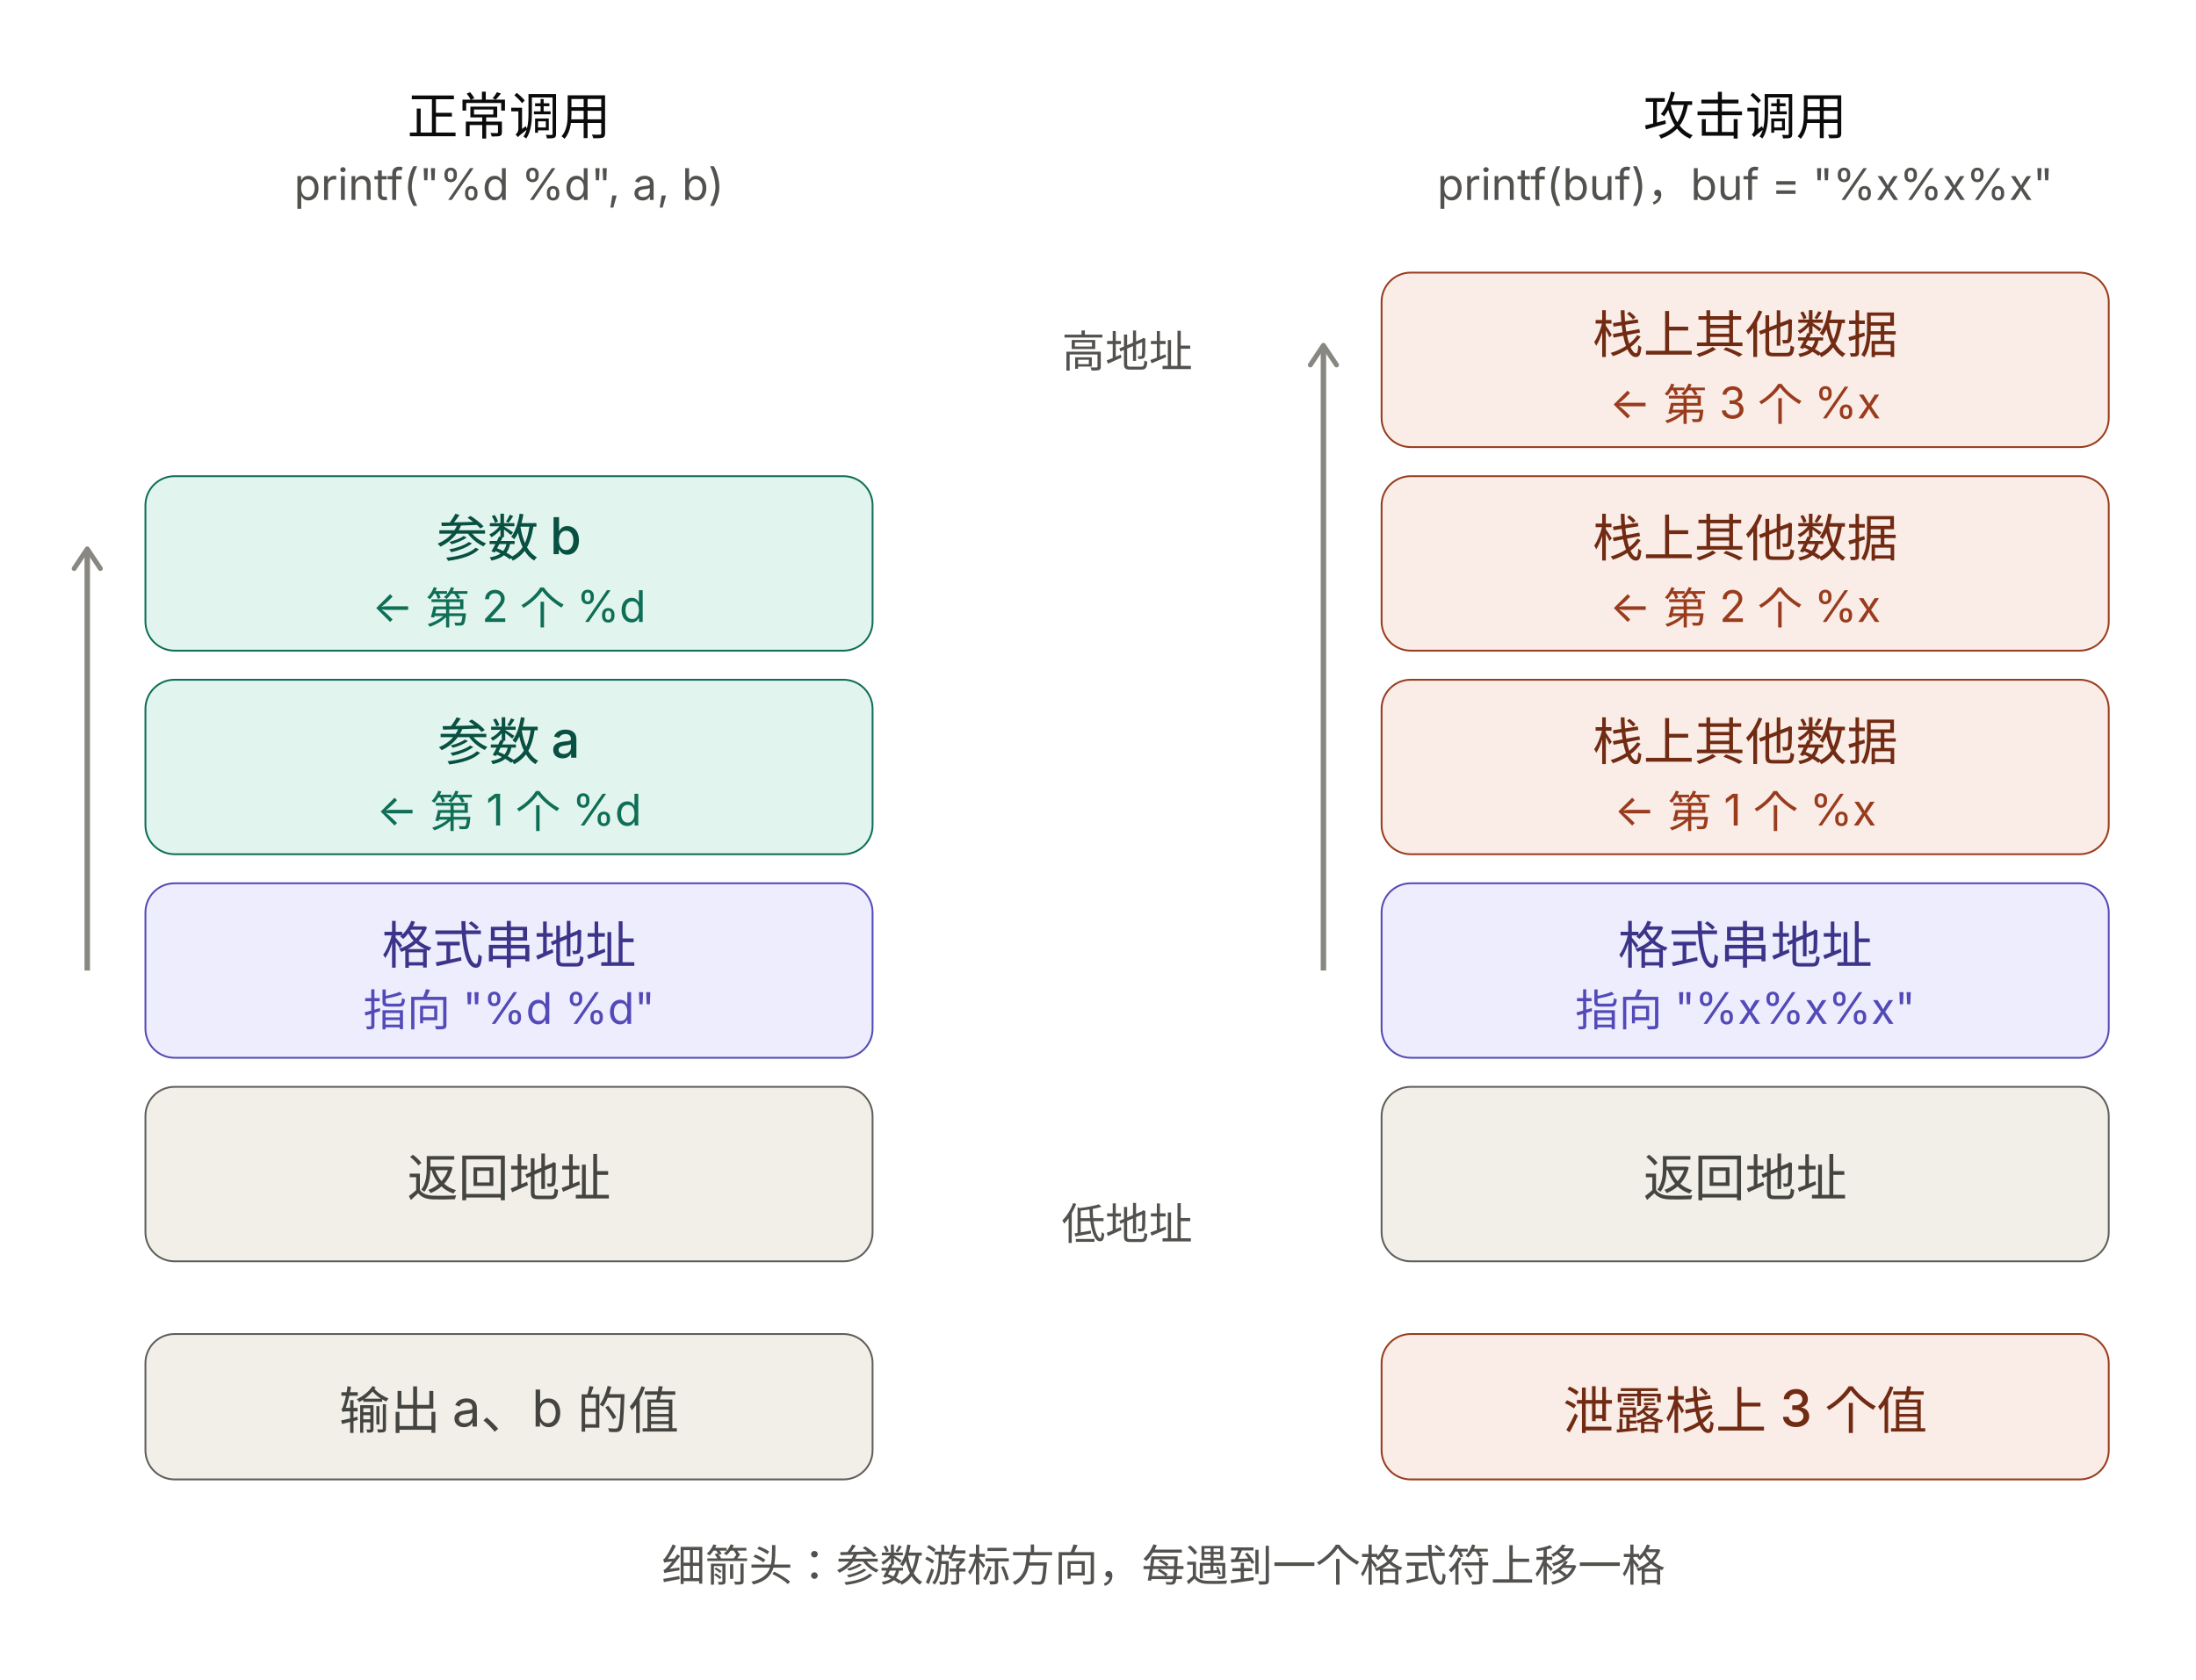
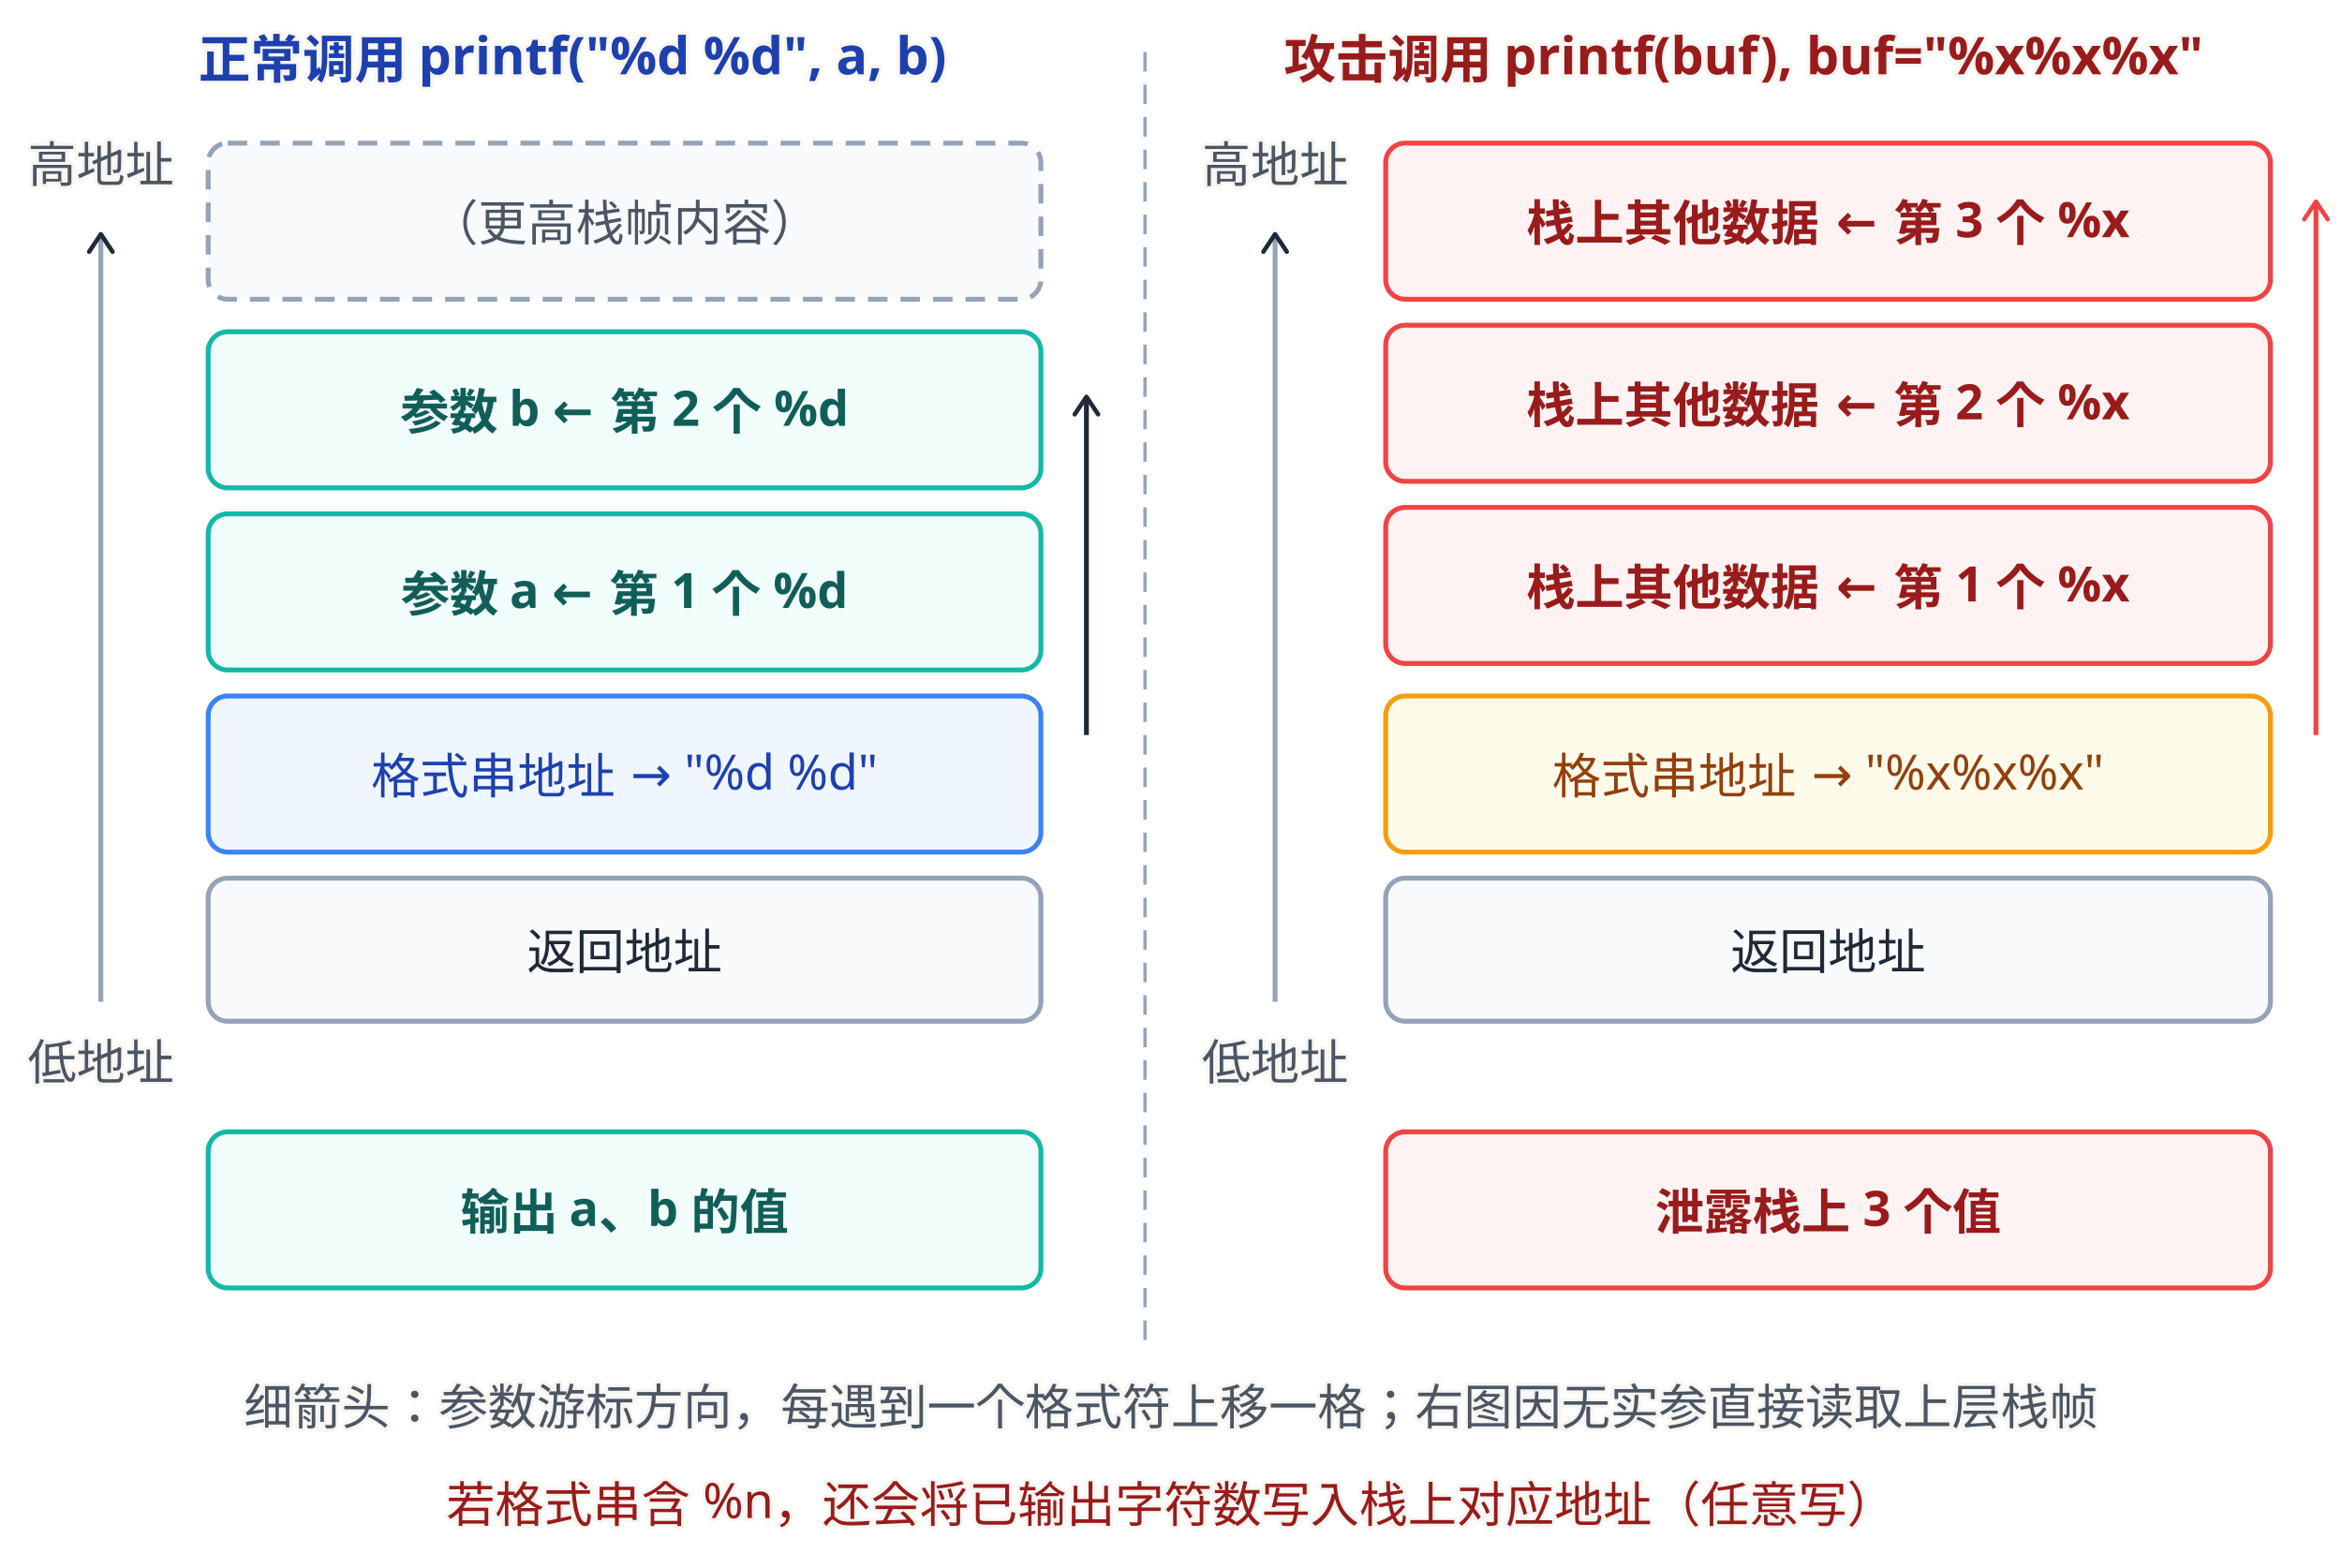
- <svg xmlns="http://www.w3.org/2000/svg" width="604" viewBox="20 -11 604 462" role="img" style="">
+ <svg xmlns="http://www.w3.org/2000/svg" viewBox="0 0 720 482" width="720" height="482" role="img">
  <defs>
-     <marker id="arrow" viewBox="0 0 10 10" refX="8" refY="5" markerWidth="6" markerHeight="6" orient="auto-start-reverse">
-       <path d="M2 1L8 5L2 9" fill="none" stroke="context-stroke" stroke-width="1.5" stroke-linecap="round" stroke-linejoin="round" style="stroke:#898781;stroke:context-stroke;" />
+     <marker id="fsa-k" viewBox="0 0 10 10" refX="8" refY="5" markerWidth="6" markerHeight="6" orient="auto">
+       <path d="M2 1L8 5L2 9" fill="none" stroke="#1f2937" stroke-width="1.5" stroke-linecap="round" stroke-linejoin="round" />
+     </marker>
+     <marker id="fsa-r" viewBox="0 0 10 10" refX="8" refY="5" markerWidth="6" markerHeight="6" orient="auto">
+       <path d="M2 1L8 5L2 9" fill="none" stroke="#ef4444" stroke-width="1.5" stroke-linecap="round" stroke-linejoin="round" />
    </marker>
  </defs>
-   <text x="160" y="26" text-anchor="middle" style="fill:rgb(11, 11, 11);stroke:none;color:rgb(11, 11, 11);stroke-width:1px;stroke-linecap:butt;stroke-linejoin:miter;opacity:1;font-family:anthropic-sans, -apple-system, &quot;system-ui&quot;, &quot;Segoe UI&quot;, sans-serif;font-size:14px;font-weight:500;text-anchor:middle;dominant-baseline:auto">正常调用</text>
-   <text x="160" y="44" text-anchor="middle" style="fill:rgb(82, 81, 78);stroke:none;color:rgb(11, 11, 11);stroke-width:1px;stroke-linecap:butt;stroke-linejoin:miter;opacity:1;font-family:anthropic-sans, -apple-system, &quot;system-ui&quot;, &quot;Segoe UI&quot;, sans-serif;font-size:12px;font-weight:400;text-anchor:middle;dominant-baseline:auto">printf("%d %d", a, b)</text>
-   <text x="500" y="26" text-anchor="middle" style="fill:rgb(11, 11, 11);stroke:none;color:rgb(11, 11, 11);stroke-width:1px;stroke-linecap:butt;stroke-linejoin:miter;opacity:1;font-family:anthropic-sans, -apple-system, &quot;system-ui&quot;, &quot;Segoe UI&quot;, sans-serif;font-size:14px;font-weight:500;text-anchor:middle;dominant-baseline:auto">攻击调用</text>
-   <text x="500" y="44" text-anchor="middle" style="fill:rgb(82, 81, 78);stroke:none;color:rgb(11, 11, 11);stroke-width:1px;stroke-linecap:butt;stroke-linejoin:miter;opacity:1;font-family:anthropic-sans, -apple-system, &quot;system-ui&quot;, &quot;Segoe UI&quot;, sans-serif;font-size:12px;font-weight:400;text-anchor:middle;dominant-baseline:auto">printf(buf)，buf = "%x%x%x"</text>
-   <text x="330" y="90" text-anchor="middle" style="fill:rgb(82, 81, 78);stroke:none;color:rgb(11, 11, 11);stroke-width:1px;stroke-linecap:butt;stroke-linejoin:miter;opacity:1;font-family:anthropic-sans, -apple-system, &quot;system-ui&quot;, &quot;Segoe UI&quot;, sans-serif;font-size:12px;font-weight:400;text-anchor:middle;dominant-baseline:auto">高地址</text>
-   <text x="330" y="330" text-anchor="middle" style="fill:rgb(82, 81, 78);stroke:none;color:rgb(11, 11, 11);stroke-width:1px;stroke-linecap:butt;stroke-linejoin:miter;opacity:1;font-family:anthropic-sans, -apple-system, &quot;system-ui&quot;, &quot;Segoe UI&quot;, sans-serif;font-size:12px;font-weight:400;text-anchor:middle;dominant-baseline:auto">低地址</text>
-   <g style="fill:rgb(0, 0, 0);stroke:none;color:rgb(11, 11, 11);stroke-width:1px;stroke-linecap:butt;stroke-linejoin:miter;opacity:1;font-family:anthropic-sans, -apple-system, &quot;system-ui&quot;, &quot;Segoe UI&quot;, sans-serif;font-size:16px;font-weight:400;text-anchor:start;dominant-baseline:auto">
-     <rect x="60" y="120" width="200" height="48" rx="8" stroke-width="0.5" style="fill:rgb(225, 245, 238);stroke:rgb(15, 110, 86);color:rgb(11, 11, 11);stroke-width:0.5px;stroke-linecap:butt;stroke-linejoin:miter;opacity:1;font-family:anthropic-sans, -apple-system, &quot;system-ui&quot;, &quot;Segoe UI&quot;, sans-serif;font-size:16px;font-weight:400;text-anchor:start;dominant-baseline:auto" />
-     <text x="160" y="136" text-anchor="middle" dominant-baseline="central" style="fill:rgb(8, 80, 65);stroke:none;color:rgb(11, 11, 11);stroke-width:1px;stroke-linecap:butt;stroke-linejoin:miter;opacity:1;font-family:anthropic-sans, -apple-system, &quot;system-ui&quot;, &quot;Segoe UI&quot;, sans-serif;font-size:14px;font-weight:500;text-anchor:middle;dominant-baseline:central">参数 b</text>
-     <text x="160" y="154" text-anchor="middle" dominant-baseline="central" style="fill:rgb(15, 110, 86);stroke:none;color:rgb(11, 11, 11);stroke-width:1px;stroke-linecap:butt;stroke-linejoin:miter;opacity:1;font-family:anthropic-sans, -apple-system, &quot;system-ui&quot;, &quot;Segoe UI&quot;, sans-serif;font-size:12px;font-weight:400;text-anchor:middle;dominant-baseline:central">← 第 2 个 %d</text>
+   <g font-family="'PingFang SC','Noto Sans SC','Microsoft YaHei',system-ui,sans-serif">
+     <text x="176" y="24" text-anchor="middle" font-size="16" font-weight="600" fill="#1e40af" paint-order="stroke" stroke="#f7f6f2" stroke-width="2" stroke-linejoin="round">正常调用 printf("%d %d", a, b)</text>
+     <text x="31" y="56" text-anchor="middle" font-size="15" font-weight="400" fill="#4b5563" paint-order="stroke" stroke="#f7f6f2" stroke-width="2" stroke-linejoin="round">高地址</text>
+     <line x1="31" y1="308" x2="31" y2="72" stroke="#94a3b8" stroke-width="1.5" marker-end="url(#fsa-k)" />
+     <text x="31" y="332" text-anchor="middle" font-size="15" font-weight="400" fill="#4b5563" paint-order="stroke" stroke="#f7f6f2" stroke-width="2" stroke-linejoin="round">低地址</text>
+     <rect x="64" y="44" width="256" height="48" rx="6" fill="#f8fafc" stroke="#94a3b8" stroke-width="1.5" stroke-dasharray="6 4" />
+     <text x="192" y="74" text-anchor="middle" font-size="15" font-weight="400" fill="#4b5563">（更高栈帧内容）</text>
+     <rect x="64" y="102" width="256" height="48" rx="6" fill="#f0fdfa" stroke="#14b8a6" stroke-width="1.5" />
+     <text x="192" y="132" text-anchor="middle" font-size="15" font-weight="600" fill="#115e59">参数 b ← 第 2 个 %d</text>
+     <rect x="64" y="158" width="256" height="48" rx="6" fill="#f0fdfa" stroke="#14b8a6" stroke-width="1.5" />
+     <text x="192" y="188" text-anchor="middle" font-size="15" font-weight="600" fill="#115e59">参数 a ← 第 1 个 %d</text>
+     <rect x="64" y="214" width="256" height="48" rx="6" fill="#eff6ff" stroke="#3b82f6" stroke-width="1.5" />
+     <text x="192" y="244" text-anchor="middle" font-size="15" font-weight="400" fill="#1e40af">格式串地址 → "%d %d"</text>
+     <rect x="64" y="270" width="256" height="44" rx="6" fill="#f8fafc" stroke="#94a3b8" stroke-width="1.5" />
+     <text x="192" y="298" text-anchor="middle" font-size="15" font-weight="400" fill="#1f2937">返回地址</text>
+     <line x1="334" y1="226" x2="334" y2="122" stroke="#1f2937" stroke-width="1.5" marker-end="url(#fsa-k)" />
+     <rect x="64" y="348" width="256" height="48" rx="6" fill="#f0fdfa" stroke="#14b8a6" stroke-width="1.5" />
+     <text x="192" y="378" text-anchor="middle" font-size="15" font-weight="600" fill="#115e59">输出 a、b 的值</text>
+     <line x1="352" y1="16" x2="352" y2="412" stroke="#94a3b8" stroke-width="1" stroke-dasharray="6 4" />
+     <text x="536" y="24" text-anchor="middle" font-size="16" font-weight="600" fill="#991b1b" paint-order="stroke" stroke="#f7f6f2" stroke-width="2" stroke-linejoin="round">攻击调用 printf(buf), buf="%x%x%x"</text>
+     <text x="392" y="56" text-anchor="middle" font-size="15" font-weight="400" fill="#4b5563" paint-order="stroke" stroke="#f7f6f2" stroke-width="2" stroke-linejoin="round">高地址</text>
+     <line x1="392" y1="308" x2="392" y2="72" stroke="#94a3b8" stroke-width="1.5" marker-end="url(#fsa-k)" />
+     <text x="392" y="332" text-anchor="middle" font-size="15" font-weight="400" fill="#4b5563" paint-order="stroke" stroke="#f7f6f2" stroke-width="2" stroke-linejoin="round">低地址</text>
+     <rect x="426" y="44" width="272" height="48" rx="6" fill="#fef2f2" stroke="#ef4444" stroke-width="1.5" />
+     <text x="562" y="74" text-anchor="middle" font-size="15" font-weight="600" fill="#991b1b">栈上其他数据 ← 第 3 个 %x</text>
+     <rect x="426" y="100" width="272" height="48" rx="6" fill="#fef2f2" stroke="#ef4444" stroke-width="1.5" />
+     <text x="562" y="130" text-anchor="middle" font-size="15" font-weight="600" fill="#991b1b">栈上其他数据 ← 第 2 个 %x</text>
+     <rect x="426" y="156" width="272" height="48" rx="6" fill="#fef2f2" stroke="#ef4444" stroke-width="1.5" />
+     <text x="562" y="186" text-anchor="middle" font-size="15" font-weight="600" fill="#991b1b">栈上其他数据 ← 第 1 个 %x</text>
+     <rect x="426" y="214" width="272" height="48" rx="6" fill="#fffbeb" stroke="#f59e0b" stroke-width="1.5" />
+     <text x="562" y="244" text-anchor="middle" font-size="15" font-weight="400" fill="#92400e">格式串地址 → "%x%x%x"</text>
+     <rect x="426" y="270" width="272" height="44" rx="6" fill="#f8fafc" stroke="#94a3b8" stroke-width="1.5" />
+     <text x="562" y="298" text-anchor="middle" font-size="15" font-weight="400" fill="#1f2937">返回地址</text>
+     <line x1="712" y1="226" x2="712" y2="62" stroke="#ef4444" stroke-width="1.5" marker-end="url(#fsa-r)" />
+     <rect x="426" y="348" width="272" height="48" rx="6" fill="#fef2f2" stroke="#ef4444" stroke-width="1.5" />
+     <text x="562" y="378" text-anchor="middle" font-size="15" font-weight="600" fill="#991b1b">泄露栈上 3 个值</text>
+     <text x="360" y="438" text-anchor="middle" font-size="15" font-weight="400" fill="#4b5563" paint-order="stroke" stroke="#f7f6f2" stroke-width="2" stroke-linejoin="round">细箭头：参数游标方向，每遇到一个格式符上移一格；右图因无实参直接读取上层栈帧</text>
+     <text x="360" y="468" text-anchor="middle" font-size="15" font-weight="400" fill="#991b1b" paint-order="stroke" stroke="#f7f6f2" stroke-width="2" stroke-linejoin="round">若格式串含 %n，还会将已输出字符数写入栈上对应地址（任意写）</text>
  </g>
-   <g style="fill:rgb(0, 0, 0);stroke:none;color:rgb(11, 11, 11);stroke-width:1px;stroke-linecap:butt;stroke-linejoin:miter;opacity:1;font-family:anthropic-sans, -apple-system, &quot;system-ui&quot;, &quot;Segoe UI&quot;, sans-serif;font-size:16px;font-weight:400;text-anchor:start;dominant-baseline:auto">
-     <rect x="60" y="176" width="200" height="48" rx="8" stroke-width="0.5" style="fill:rgb(225, 245, 238);stroke:rgb(15, 110, 86);color:rgb(11, 11, 11);stroke-width:0.5px;stroke-linecap:butt;stroke-linejoin:miter;opacity:1;font-family:anthropic-sans, -apple-system, &quot;system-ui&quot;, &quot;Segoe UI&quot;, sans-serif;font-size:16px;font-weight:400;text-anchor:start;dominant-baseline:auto" />
-     <text x="160" y="192" text-anchor="middle" dominant-baseline="central" style="fill:rgb(8, 80, 65);stroke:none;color:rgb(11, 11, 11);stroke-width:1px;stroke-linecap:butt;stroke-linejoin:miter;opacity:1;font-family:anthropic-sans, -apple-system, &quot;system-ui&quot;, &quot;Segoe UI&quot;, sans-serif;font-size:14px;font-weight:500;text-anchor:middle;dominant-baseline:central">参数 a</text>
-     <text x="160" y="210" text-anchor="middle" dominant-baseline="central" style="fill:rgb(15, 110, 86);stroke:none;color:rgb(11, 11, 11);stroke-width:1px;stroke-linecap:butt;stroke-linejoin:miter;opacity:1;font-family:anthropic-sans, -apple-system, &quot;system-ui&quot;, &quot;Segoe UI&quot;, sans-serif;font-size:12px;font-weight:400;text-anchor:middle;dominant-baseline:central">← 第 1 个 %d</text>
-   </g>
-   <g style="fill:rgb(0, 0, 0);stroke:none;color:rgb(11, 11, 11);stroke-width:1px;stroke-linecap:butt;stroke-linejoin:miter;opacity:1;font-family:anthropic-sans, -apple-system, &quot;system-ui&quot;, &quot;Segoe UI&quot;, sans-serif;font-size:16px;font-weight:400;text-anchor:start;dominant-baseline:auto">
-     <rect x="60" y="232" width="200" height="48" rx="8" stroke-width="0.5" style="fill:rgb(238, 237, 254);stroke:rgb(83, 74, 183);color:rgb(11, 11, 11);stroke-width:0.5px;stroke-linecap:butt;stroke-linejoin:miter;opacity:1;font-family:anthropic-sans, -apple-system, &quot;system-ui&quot;, &quot;Segoe UI&quot;, sans-serif;font-size:16px;font-weight:400;text-anchor:start;dominant-baseline:auto" />
-     <text x="160" y="248" text-anchor="middle" dominant-baseline="central" style="fill:rgb(60, 52, 137);stroke:none;color:rgb(11, 11, 11);stroke-width:1px;stroke-linecap:butt;stroke-linejoin:miter;opacity:1;font-family:anthropic-sans, -apple-system, &quot;system-ui&quot;, &quot;Segoe UI&quot;, sans-serif;font-size:14px;font-weight:500;text-anchor:middle;dominant-baseline:central">格式串地址</text>
-     <text x="160" y="266" text-anchor="middle" dominant-baseline="central" style="fill:rgb(83, 74, 183);stroke:none;color:rgb(11, 11, 11);stroke-width:1px;stroke-linecap:butt;stroke-linejoin:miter;opacity:1;font-family:anthropic-sans, -apple-system, &quot;system-ui&quot;, &quot;Segoe UI&quot;, sans-serif;font-size:12px;font-weight:400;text-anchor:middle;dominant-baseline:central">指向 "%d %d"</text>
-   </g>
-   <g style="fill:rgb(0, 0, 0);stroke:none;color:rgb(11, 11, 11);stroke-width:1px;stroke-linecap:butt;stroke-linejoin:miter;opacity:1;font-family:anthropic-sans, -apple-system, &quot;system-ui&quot;, &quot;Segoe UI&quot;, sans-serif;font-size:16px;font-weight:400;text-anchor:start;dominant-baseline:auto">
-     <rect x="60" y="288" width="200" height="48" rx="8" stroke-width="0.5" style="fill:rgb(241, 239, 232);stroke:rgb(95, 94, 90);color:rgb(11, 11, 11);stroke-width:0.5px;stroke-linecap:butt;stroke-linejoin:miter;opacity:1;font-family:anthropic-sans, -apple-system, &quot;system-ui&quot;, &quot;Segoe UI&quot;, sans-serif;font-size:16px;font-weight:400;text-anchor:start;dominant-baseline:auto" />
-     <text x="160" y="312" text-anchor="middle" dominant-baseline="central" style="fill:rgb(68, 68, 65);stroke:none;color:rgb(11, 11, 11);stroke-width:1px;stroke-linecap:butt;stroke-linejoin:miter;opacity:1;font-family:anthropic-sans, -apple-system, &quot;system-ui&quot;, &quot;Segoe UI&quot;, sans-serif;font-size:14px;font-weight:500;text-anchor:middle;dominant-baseline:central">返回地址</text>
-   </g>
-   <g style="fill:rgb(0, 0, 0);stroke:none;color:rgb(11, 11, 11);stroke-width:1px;stroke-linecap:butt;stroke-linejoin:miter;opacity:1;font-family:anthropic-sans, -apple-system, &quot;system-ui&quot;, &quot;Segoe UI&quot;, sans-serif;font-size:16px;font-weight:400;text-anchor:start;dominant-baseline:auto">
-     <rect x="400" y="64" width="200" height="48" rx="8" stroke-width="0.5" style="fill:rgb(250, 236, 231);stroke:rgb(153, 60, 29);color:rgb(11, 11, 11);stroke-width:0.5px;stroke-linecap:butt;stroke-linejoin:miter;opacity:1;font-family:anthropic-sans, -apple-system, &quot;system-ui&quot;, &quot;Segoe UI&quot;, sans-serif;font-size:16px;font-weight:400;text-anchor:start;dominant-baseline:auto" />
-     <text x="500" y="80" text-anchor="middle" dominant-baseline="central" style="fill:rgb(113, 43, 19);stroke:none;color:rgb(11, 11, 11);stroke-width:1px;stroke-linecap:butt;stroke-linejoin:miter;opacity:1;font-family:anthropic-sans, -apple-system, &quot;system-ui&quot;, &quot;Segoe UI&quot;, sans-serif;font-size:14px;font-weight:500;text-anchor:middle;dominant-baseline:central">栈上其他数据</text>
-     <text x="500" y="98" text-anchor="middle" dominant-baseline="central" style="fill:rgb(153, 60, 29);stroke:none;color:rgb(11, 11, 11);stroke-width:1px;stroke-linecap:butt;stroke-linejoin:miter;opacity:1;font-family:anthropic-sans, -apple-system, &quot;system-ui&quot;, &quot;Segoe UI&quot;, sans-serif;font-size:12px;font-weight:400;text-anchor:middle;dominant-baseline:central">← 第 3 个 %x</text>
-   </g>
-   <g style="fill:rgb(0, 0, 0);stroke:none;color:rgb(11, 11, 11);stroke-width:1px;stroke-linecap:butt;stroke-linejoin:miter;opacity:1;font-family:anthropic-sans, -apple-system, &quot;system-ui&quot;, &quot;Segoe UI&quot;, sans-serif;font-size:16px;font-weight:400;text-anchor:start;dominant-baseline:auto">
-     <rect x="400" y="120" width="200" height="48" rx="8" stroke-width="0.5" style="fill:rgb(250, 236, 231);stroke:rgb(153, 60, 29);color:rgb(11, 11, 11);stroke-width:0.5px;stroke-linecap:butt;stroke-linejoin:miter;opacity:1;font-family:anthropic-sans, -apple-system, &quot;system-ui&quot;, &quot;Segoe UI&quot;, sans-serif;font-size:16px;font-weight:400;text-anchor:start;dominant-baseline:auto" />
-     <text x="500" y="136" text-anchor="middle" dominant-baseline="central" style="fill:rgb(113, 43, 19);stroke:none;color:rgb(11, 11, 11);stroke-width:1px;stroke-linecap:butt;stroke-linejoin:miter;opacity:1;font-family:anthropic-sans, -apple-system, &quot;system-ui&quot;, &quot;Segoe UI&quot;, sans-serif;font-size:14px;font-weight:500;text-anchor:middle;dominant-baseline:central">栈上其他数据</text>
-     <text x="500" y="154" text-anchor="middle" dominant-baseline="central" style="fill:rgb(153, 60, 29);stroke:none;color:rgb(11, 11, 11);stroke-width:1px;stroke-linecap:butt;stroke-linejoin:miter;opacity:1;font-family:anthropic-sans, -apple-system, &quot;system-ui&quot;, &quot;Segoe UI&quot;, sans-serif;font-size:12px;font-weight:400;text-anchor:middle;dominant-baseline:central">← 第 2 个 %x</text>
-   </g>
-   <g style="fill:rgb(0, 0, 0);stroke:none;color:rgb(11, 11, 11);stroke-width:1px;stroke-linecap:butt;stroke-linejoin:miter;opacity:1;font-family:anthropic-sans, -apple-system, &quot;system-ui&quot;, &quot;Segoe UI&quot;, sans-serif;font-size:16px;font-weight:400;text-anchor:start;dominant-baseline:auto">
-     <rect x="400" y="176" width="200" height="48" rx="8" stroke-width="0.5" style="fill:rgb(250, 236, 231);stroke:rgb(153, 60, 29);color:rgb(11, 11, 11);stroke-width:0.5px;stroke-linecap:butt;stroke-linejoin:miter;opacity:1;font-family:anthropic-sans, -apple-system, &quot;system-ui&quot;, &quot;Segoe UI&quot;, sans-serif;font-size:16px;font-weight:400;text-anchor:start;dominant-baseline:auto" />
-     <text x="500" y="192" text-anchor="middle" dominant-baseline="central" style="fill:rgb(113, 43, 19);stroke:none;color:rgb(11, 11, 11);stroke-width:1px;stroke-linecap:butt;stroke-linejoin:miter;opacity:1;font-family:anthropic-sans, -apple-system, &quot;system-ui&quot;, &quot;Segoe UI&quot;, sans-serif;font-size:14px;font-weight:500;text-anchor:middle;dominant-baseline:central">栈上其他数据</text>
-     <text x="500" y="210" text-anchor="middle" dominant-baseline="central" style="fill:rgb(153, 60, 29);stroke:none;color:rgb(11, 11, 11);stroke-width:1px;stroke-linecap:butt;stroke-linejoin:miter;opacity:1;font-family:anthropic-sans, -apple-system, &quot;system-ui&quot;, &quot;Segoe UI&quot;, sans-serif;font-size:12px;font-weight:400;text-anchor:middle;dominant-baseline:central">← 第 1 个 %x</text>
-   </g>
-   <g style="fill:rgb(0, 0, 0);stroke:none;color:rgb(11, 11, 11);stroke-width:1px;stroke-linecap:butt;stroke-linejoin:miter;opacity:1;font-family:anthropic-sans, -apple-system, &quot;system-ui&quot;, &quot;Segoe UI&quot;, sans-serif;font-size:16px;font-weight:400;text-anchor:start;dominant-baseline:auto">
-     <rect x="400" y="232" width="200" height="48" rx="8" stroke-width="0.5" style="fill:rgb(238, 237, 254);stroke:rgb(83, 74, 183);color:rgb(11, 11, 11);stroke-width:0.5px;stroke-linecap:butt;stroke-linejoin:miter;opacity:1;font-family:anthropic-sans, -apple-system, &quot;system-ui&quot;, &quot;Segoe UI&quot;, sans-serif;font-size:16px;font-weight:400;text-anchor:start;dominant-baseline:auto" />
-     <text x="500" y="248" text-anchor="middle" dominant-baseline="central" style="fill:rgb(60, 52, 137);stroke:none;color:rgb(11, 11, 11);stroke-width:1px;stroke-linecap:butt;stroke-linejoin:miter;opacity:1;font-family:anthropic-sans, -apple-system, &quot;system-ui&quot;, &quot;Segoe UI&quot;, sans-serif;font-size:14px;font-weight:500;text-anchor:middle;dominant-baseline:central">格式串地址</text>
-     <text x="500" y="266" text-anchor="middle" dominant-baseline="central" style="fill:rgb(83, 74, 183);stroke:none;color:rgb(11, 11, 11);stroke-width:1px;stroke-linecap:butt;stroke-linejoin:miter;opacity:1;font-family:anthropic-sans, -apple-system, &quot;system-ui&quot;, &quot;Segoe UI&quot;, sans-serif;font-size:12px;font-weight:400;text-anchor:middle;dominant-baseline:central">指向 "%x%x%x"</text>
-   </g>
-   <g style="fill:rgb(0, 0, 0);stroke:none;color:rgb(11, 11, 11);stroke-width:1px;stroke-linecap:butt;stroke-linejoin:miter;opacity:1;font-family:anthropic-sans, -apple-system, &quot;system-ui&quot;, &quot;Segoe UI&quot;, sans-serif;font-size:16px;font-weight:400;text-anchor:start;dominant-baseline:auto">
-     <rect x="400" y="288" width="200" height="48" rx="8" stroke-width="0.5" style="fill:rgb(241, 239, 232);stroke:rgb(95, 94, 90);color:rgb(11, 11, 11);stroke-width:0.5px;stroke-linecap:butt;stroke-linejoin:miter;opacity:1;font-family:anthropic-sans, -apple-system, &quot;system-ui&quot;, &quot;Segoe UI&quot;, sans-serif;font-size:16px;font-weight:400;text-anchor:start;dominant-baseline:auto" />
-     <text x="500" y="312" text-anchor="middle" dominant-baseline="central" style="fill:rgb(68, 68, 65);stroke:none;color:rgb(11, 11, 11);stroke-width:1px;stroke-linecap:butt;stroke-linejoin:miter;opacity:1;font-family:anthropic-sans, -apple-system, &quot;system-ui&quot;, &quot;Segoe UI&quot;, sans-serif;font-size:14px;font-weight:500;text-anchor:middle;dominant-baseline:central">返回地址</text>
-   </g>
-   <line x1="44" y1="256" x2="44" y2="140" marker-end="url(#arrow)" style="fill:none;stroke:rgb(137, 135, 129);color:rgb(11, 11, 11);stroke-width:1.5px;stroke-linecap:butt;stroke-linejoin:miter;opacity:1;font-family:anthropic-sans, -apple-system, &quot;system-ui&quot;, &quot;Segoe UI&quot;, sans-serif;font-size:16px;font-weight:400;text-anchor:start;dominant-baseline:auto" />
-   <line x1="384" y1="256" x2="384" y2="84" marker-end="url(#arrow)" style="fill:none;stroke:rgb(137, 135, 129);color:rgb(11, 11, 11);stroke-width:1.5px;stroke-linecap:butt;stroke-linejoin:miter;opacity:1;font-family:anthropic-sans, -apple-system, &quot;system-ui&quot;, &quot;Segoe UI&quot;, sans-serif;font-size:16px;font-weight:400;text-anchor:start;dominant-baseline:auto" />
-   <g style="fill:rgb(0, 0, 0);stroke:none;color:rgb(11, 11, 11);stroke-width:1px;stroke-linecap:butt;stroke-linejoin:miter;opacity:1;font-family:anthropic-sans, -apple-system, &quot;system-ui&quot;, &quot;Segoe UI&quot;, sans-serif;font-size:16px;font-weight:400;text-anchor:start;dominant-baseline:auto">
-     <rect x="60" y="356" width="200" height="40" rx="8" stroke-width="0.5" style="fill:rgb(241, 239, 232);stroke:rgb(95, 94, 90);color:rgb(11, 11, 11);stroke-width:0.5px;stroke-linecap:butt;stroke-linejoin:miter;opacity:1;font-family:anthropic-sans, -apple-system, &quot;system-ui&quot;, &quot;Segoe UI&quot;, sans-serif;font-size:16px;font-weight:400;text-anchor:start;dominant-baseline:auto" />
-     <text x="160" y="376" text-anchor="middle" dominant-baseline="central" style="fill:rgb(68, 68, 65);stroke:none;color:rgb(11, 11, 11);stroke-width:1px;stroke-linecap:butt;stroke-linejoin:miter;opacity:1;font-family:anthropic-sans, -apple-system, &quot;system-ui&quot;, &quot;Segoe UI&quot;, sans-serif;font-size:14px;font-weight:400;text-anchor:middle;dominant-baseline:central">输出 a、b 的值</text>
-   </g>
-   <g style="fill:rgb(0, 0, 0);stroke:none;color:rgb(11, 11, 11);stroke-width:1px;stroke-linecap:butt;stroke-linejoin:miter;opacity:1;font-family:anthropic-sans, -apple-system, &quot;system-ui&quot;, &quot;Segoe UI&quot;, sans-serif;font-size:16px;font-weight:400;text-anchor:start;dominant-baseline:auto">
-     <rect x="400" y="356" width="200" height="40" rx="8" stroke-width="0.5" style="fill:rgb(250, 236, 231);stroke:rgb(153, 60, 29);color:rgb(11, 11, 11);stroke-width:0.5px;stroke-linecap:butt;stroke-linejoin:miter;opacity:1;font-family:anthropic-sans, -apple-system, &quot;system-ui&quot;, &quot;Segoe UI&quot;, sans-serif;font-size:16px;font-weight:400;text-anchor:start;dominant-baseline:auto" />
-     <text x="500" y="376" text-anchor="middle" dominant-baseline="central" style="fill:rgb(113, 43, 19);stroke:none;color:rgb(11, 11, 11);stroke-width:1px;stroke-linecap:butt;stroke-linejoin:miter;opacity:1;font-family:anthropic-sans, -apple-system, &quot;system-ui&quot;, &quot;Segoe UI&quot;, sans-serif;font-size:14px;font-weight:500;text-anchor:middle;dominant-baseline:central">泄露栈上 3 个值</text>
-   </g>
-   <text x="340" y="424" text-anchor="middle" style="fill:rgb(82, 81, 78);stroke:none;color:rgb(11, 11, 11);stroke-width:1px;stroke-linecap:butt;stroke-linejoin:miter;opacity:1;font-family:anthropic-sans, -apple-system, &quot;system-ui&quot;, &quot;Segoe UI&quot;, sans-serif;font-size:12px;font-weight:400;text-anchor:middle;dominant-baseline:auto">细箭头：参数游标方向，每遇到一个格式符上移一格</text>
</svg>
